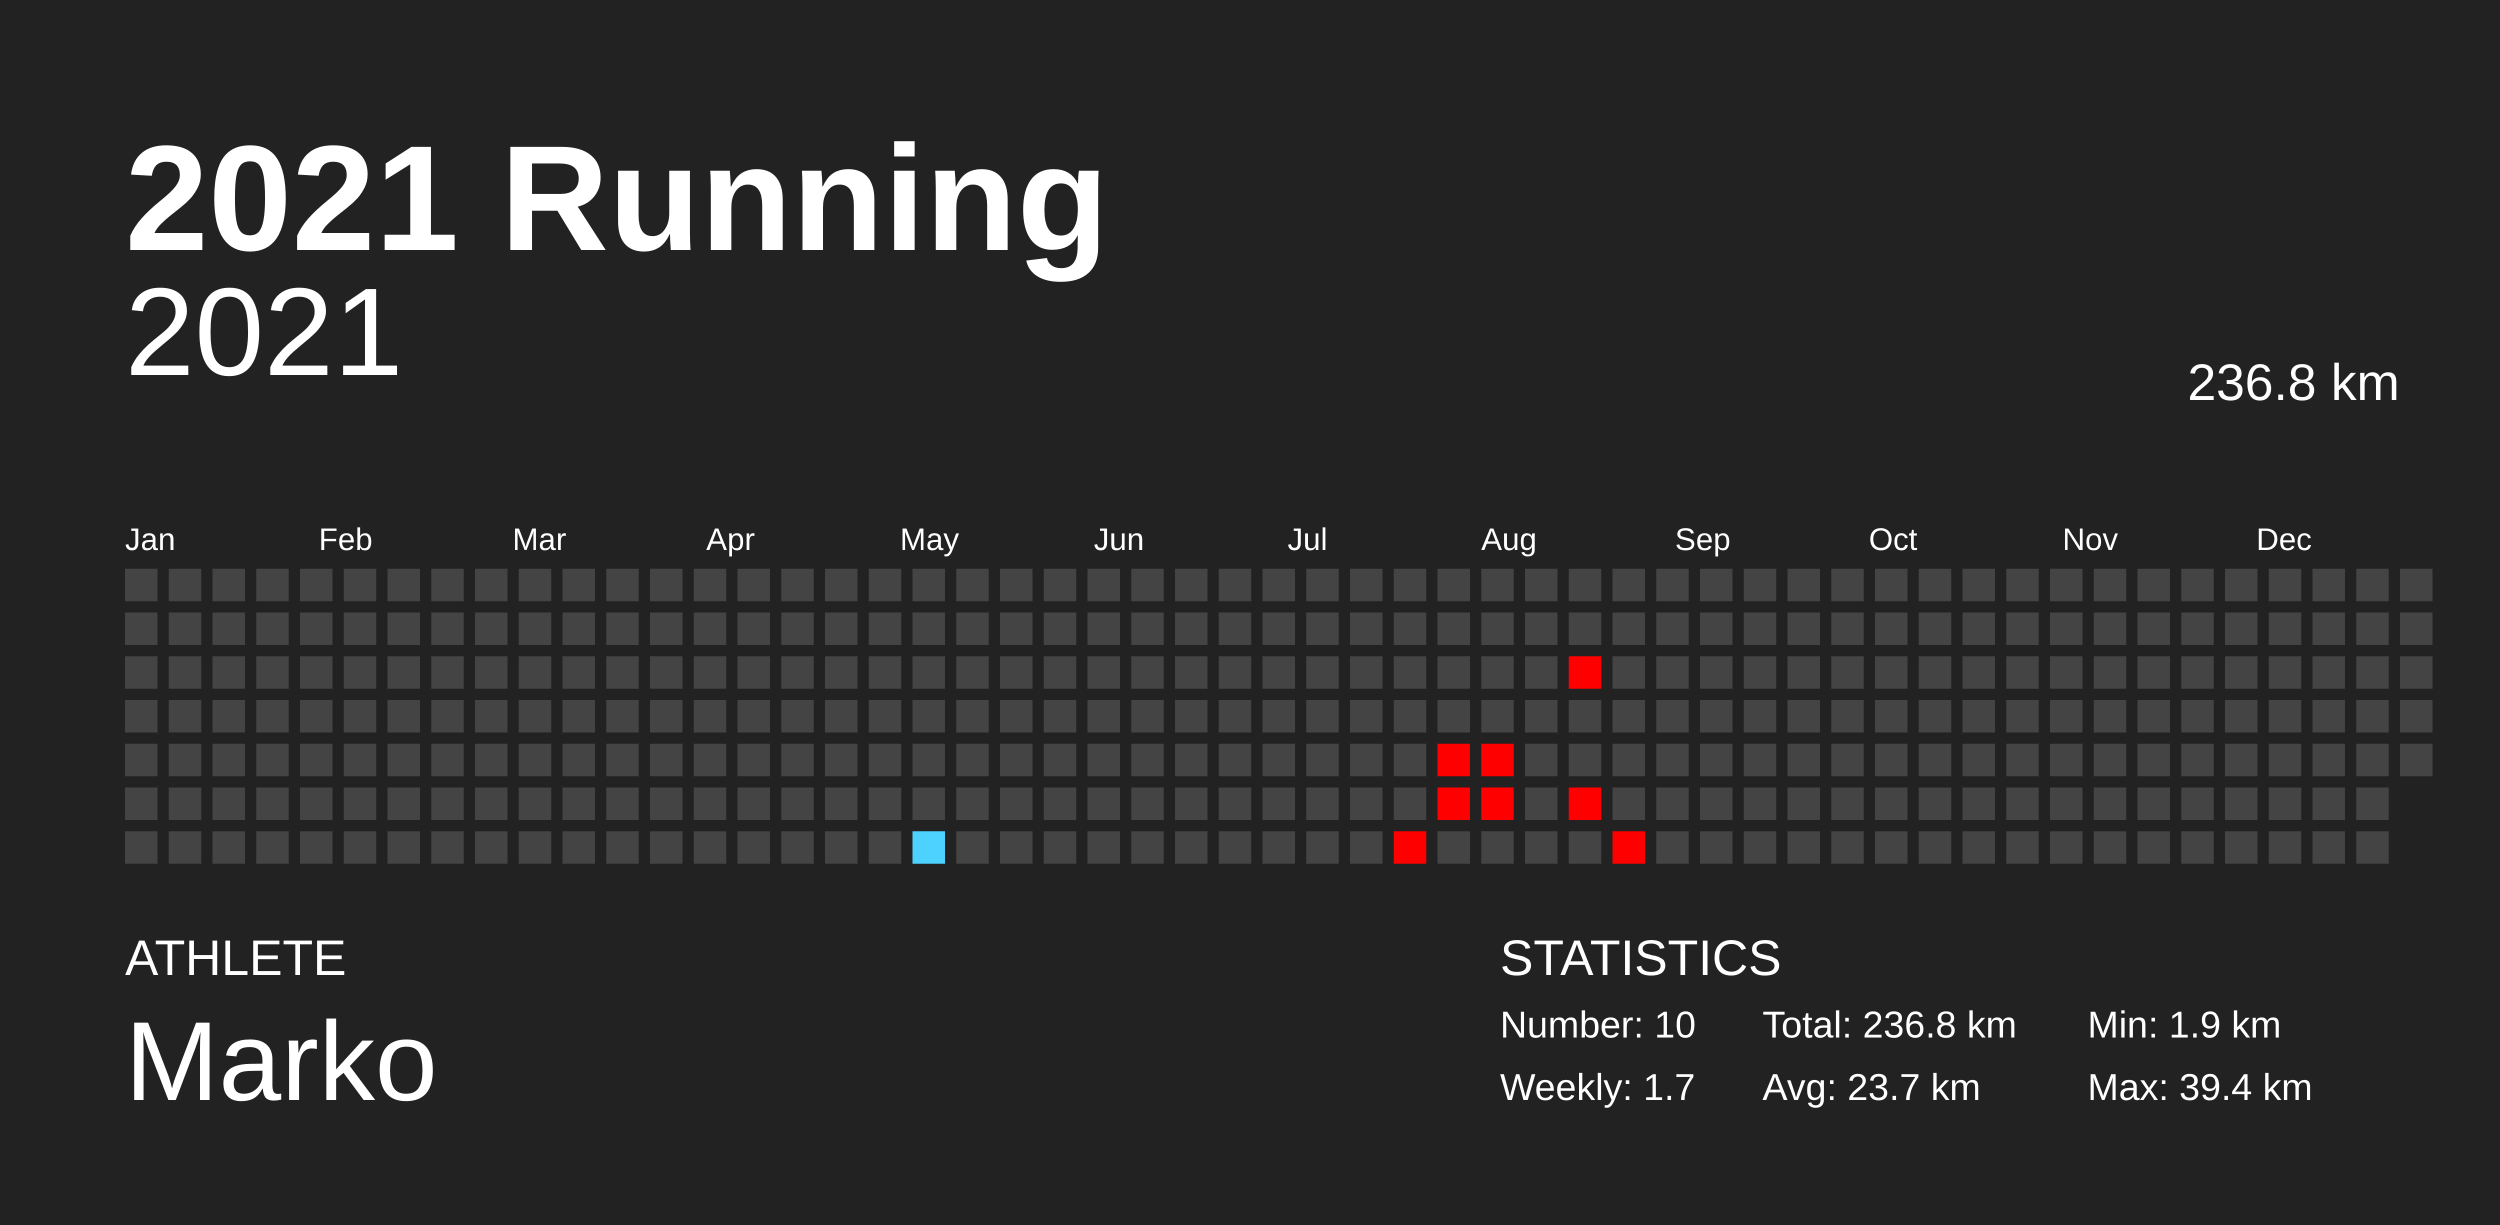
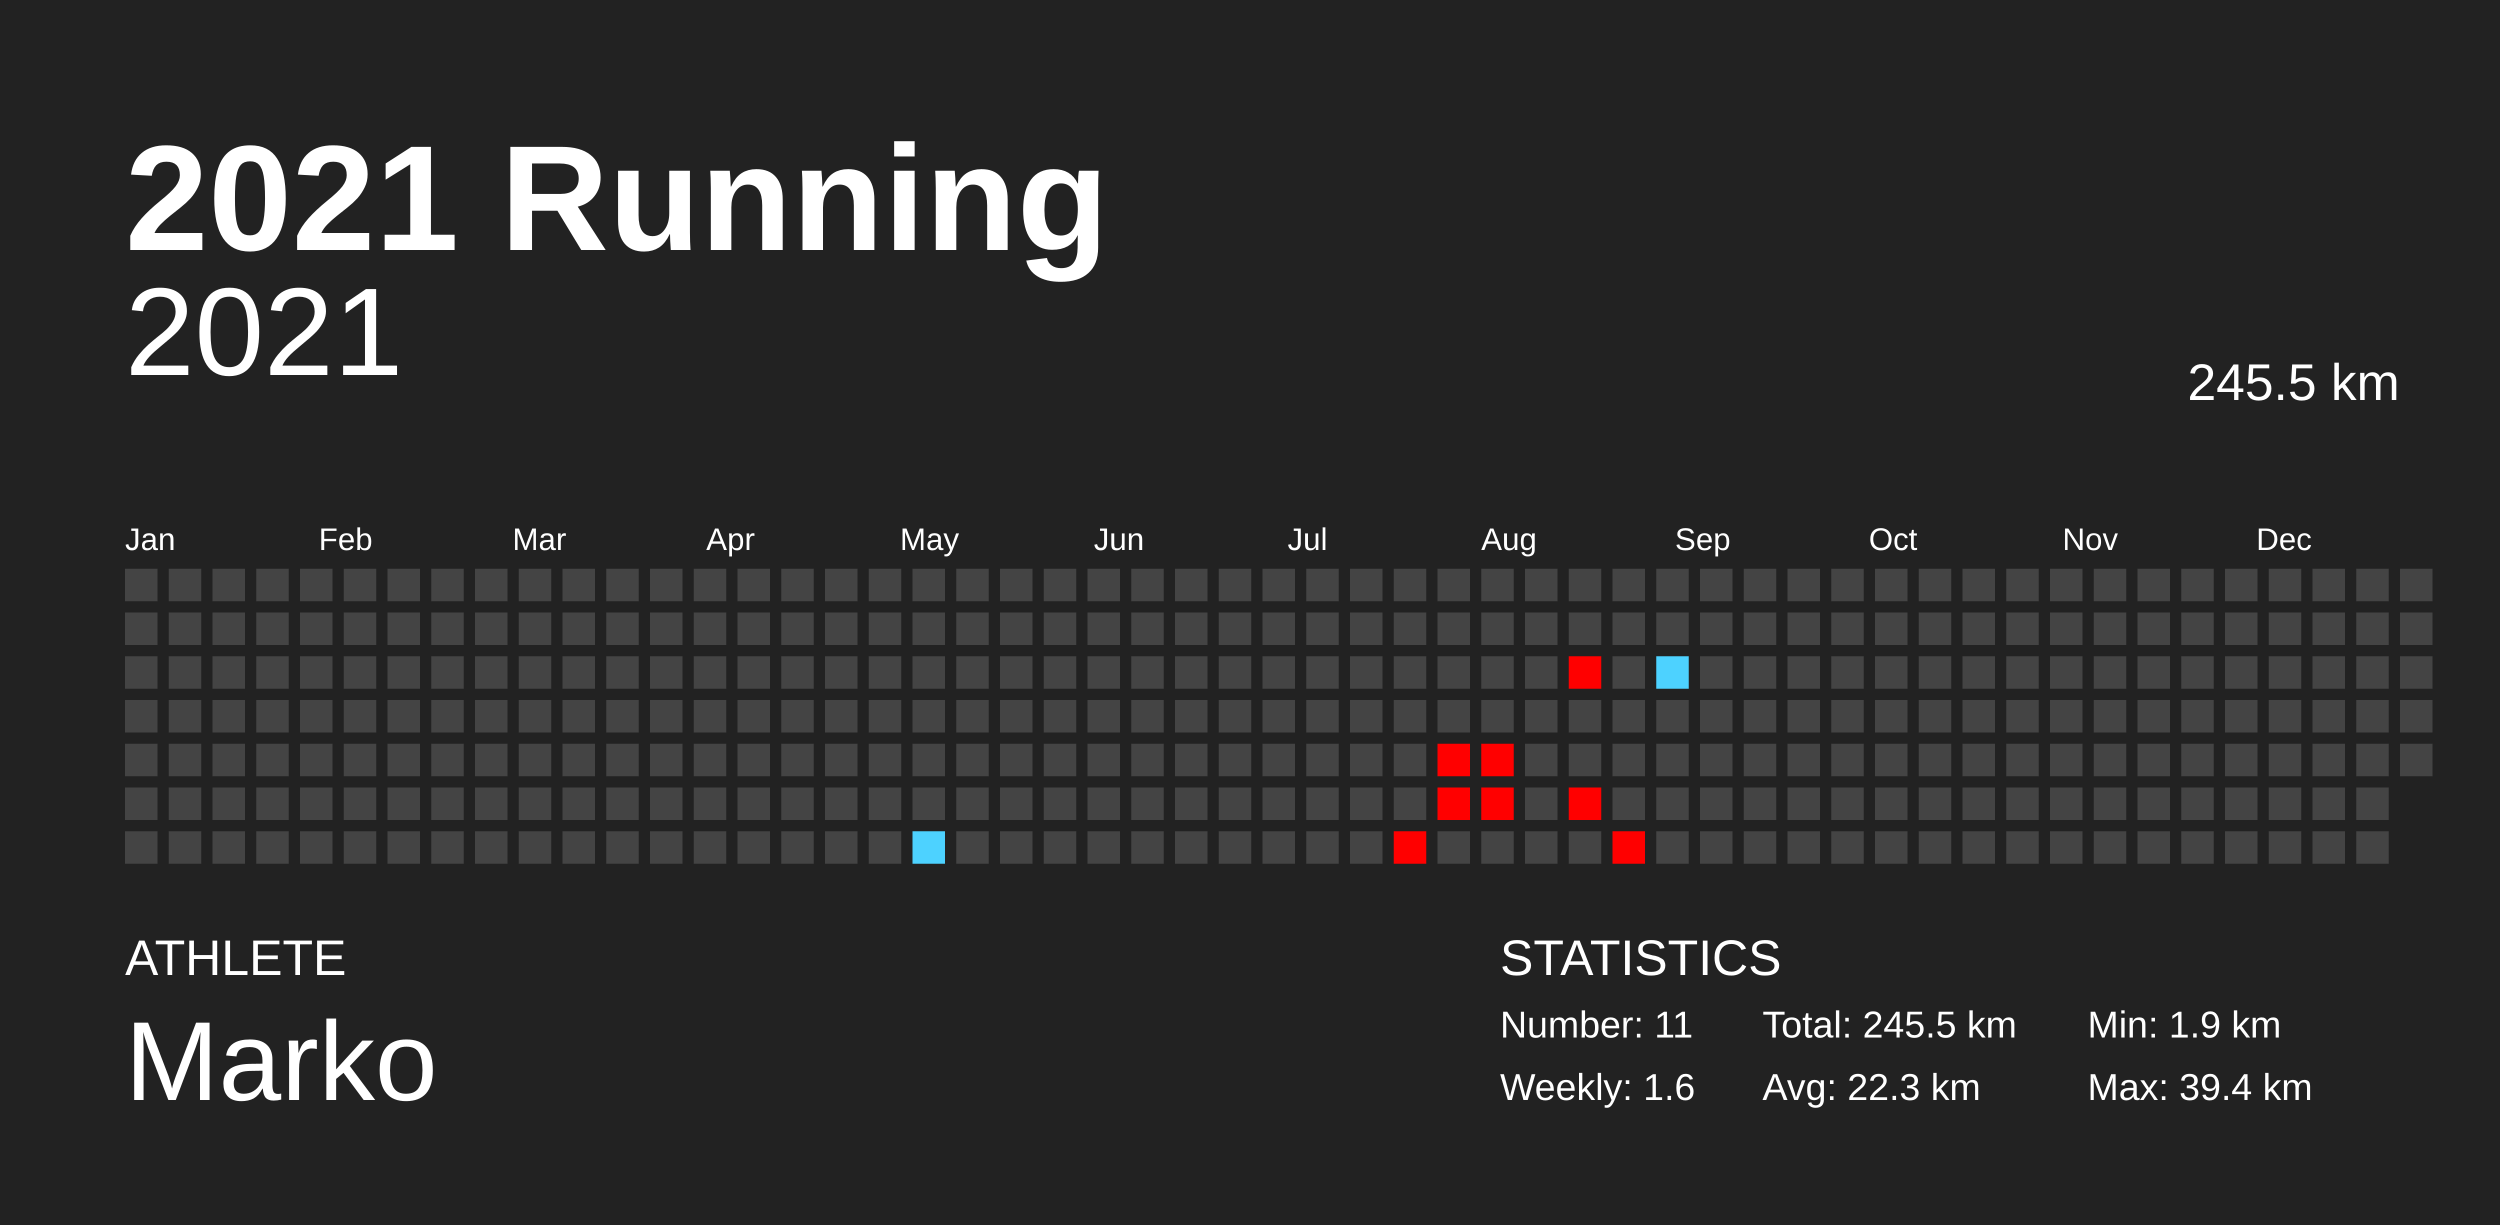
<svg xmlns="http://www.w3.org/2000/svg" baseProfile="full" height="98mm" version="1.1" viewBox="0,0,200,98" width="200mm">
  <defs />
  <rect fill="#222222" height="98" width="200" x="0" y="0" />
  <text fill="#FFFFFF" style="font-size:12px; font-family:Arial; font-weight:bold;" x="10" y="20">2021 Running</text>
  <text fill="#FFFFFF" style="font-size:4px; font-family:Arial" x="10" y="78">ATHLETE</text>
  <text fill="#FFFFFF" style="font-size:9px; font-family:Arial" x="10" y="88">Marko</text>
  <text fill="#FFFFFF" style="font-size:4px; font-family:Arial" x="120" y="78">STATISTICS</text>
-   <text fill="#FFFFFF" style="font-size:3px; font-family:Arial" x="120" y="83">Number: 10</text>
-   <text fill="#FFFFFF" style="font-size:3px; font-family:Arial" x="120" y="88">Weekly: 1.7</text>
-   <text fill="#FFFFFF" style="font-size:3px; font-family:Arial" x="141" y="83">Total: 236.8 km</text>
-   <text fill="#FFFFFF" style="font-size:3px; font-family:Arial" x="141" y="88">Avg: 23.7 km</text>
+   <text fill="#FFFFFF" style="font-size:3px; font-family:Arial" x="120" y="83">Number: 11</text>
+   <text fill="#FFFFFF" style="font-size:3px; font-family:Arial" x="120" y="88">Weekly: 1.6</text>
+   <text fill="#FFFFFF" style="font-size:3px; font-family:Arial" x="141" y="83">Total: 245.5 km</text>
+   <text fill="#FFFFFF" style="font-size:3px; font-family:Arial" x="141" y="88">Avg: 22.3 km</text>
  <text fill="#FFFFFF" style="font-size:3px; font-family:Arial" x="167" y="83">Min: 1.9 km</text>
  <text fill="#FFFFFF" style="font-size:3px; font-family:Arial" x="167" y="88">Max: 39.4 km</text>
  <text alignment-baseline="hanging" fill="#FFFFFF" style="font-size:10.0px; font-family:Arial;" x="10" y="30">2021</text>
-   <text alignment-baseline="hanging" fill="#FFFFFF" style="font-size:4.125px; font-family:Arial;" x="175" y="32">236.8 km</text>
+   <text alignment-baseline="hanging" fill="#FFFFFF" style="font-size:4.125px; font-family:Arial;" x="175" y="32">245.5 km</text>
  <text fill="#FFFFFF" style="font-size:2.5px; font-family:Arial" x="10.0" y="44">Jan</text>
  <text fill="#FFFFFF" style="font-size:2.5px; font-family:Arial" x="25.5" y="44">Feb</text>
  <text fill="#FFFFFF" style="font-size:2.5px; font-family:Arial" x="41.0" y="44">Mar</text>
  <text fill="#FFFFFF" style="font-size:2.5px; font-family:Arial" x="56.5" y="44">Apr</text>
  <text fill="#FFFFFF" style="font-size:2.5px; font-family:Arial" x="72.0" y="44">May</text>
  <text fill="#FFFFFF" style="font-size:2.5px; font-family:Arial" x="87.5" y="44">Jun</text>
  <text fill="#FFFFFF" style="font-size:2.5px; font-family:Arial" x="103.0" y="44">Jul</text>
  <text fill="#FFFFFF" style="font-size:2.5px; font-family:Arial" x="118.5" y="44">Aug</text>
  <text fill="#FFFFFF" style="font-size:2.5px; font-family:Arial" x="134.0" y="44">Sep</text>
  <text fill="#FFFFFF" style="font-size:2.5px; font-family:Arial" x="149.5" y="44">Oct</text>
  <text fill="#FFFFFF" style="font-size:2.5px; font-family:Arial" x="165.0" y="44">Nov</text>
  <text fill="#FFFFFF" style="font-size:2.5px; font-family:Arial" x="180.5" y="44">Dec</text>
  <rect fill="#444444" height="2.6" width="2.6" x="10.0" y="45.5" />
  <rect fill="#444444" height="2.6" width="2.6" x="10.0" y="49.0" />
  <rect fill="#444444" height="2.6" width="2.6" x="10.0" y="52.5" />
  <rect fill="#444444" height="2.6" width="2.6" x="10.0" y="56.0" />
  <rect fill="#444444" height="2.6" width="2.6" x="10.0" y="59.5" />
  <rect fill="#444444" height="2.6" width="2.6" x="10.0" y="63.0" />
  <rect fill="#444444" height="2.6" width="2.6" x="10.0" y="66.5" />
  <rect fill="#444444" height="2.6" width="2.6" x="13.5" y="45.5" />
  <rect fill="#444444" height="2.6" width="2.6" x="13.5" y="49.0" />
  <rect fill="#444444" height="2.6" width="2.6" x="13.5" y="52.5" />
  <rect fill="#444444" height="2.6" width="2.6" x="13.5" y="56.0" />
  <rect fill="#444444" height="2.6" width="2.6" x="13.5" y="59.5" />
  <rect fill="#444444" height="2.6" width="2.6" x="13.5" y="63.0" />
  <rect fill="#444444" height="2.6" width="2.6" x="13.5" y="66.5" />
  <rect fill="#444444" height="2.6" width="2.6" x="17.0" y="45.5" />
  <rect fill="#444444" height="2.6" width="2.6" x="17.0" y="49.0" />
  <rect fill="#444444" height="2.6" width="2.6" x="17.0" y="52.5" />
  <rect fill="#444444" height="2.6" width="2.6" x="17.0" y="56.0" />
  <rect fill="#444444" height="2.6" width="2.6" x="17.0" y="59.5" />
  <rect fill="#444444" height="2.6" width="2.6" x="17.0" y="63.0" />
  <rect fill="#444444" height="2.6" width="2.6" x="17.0" y="66.5" />
  <rect fill="#444444" height="2.6" width="2.6" x="20.5" y="45.5" />
  <rect fill="#444444" height="2.6" width="2.6" x="20.5" y="49.0" />
  <rect fill="#444444" height="2.6" width="2.6" x="20.5" y="52.5" />
  <rect fill="#444444" height="2.6" width="2.6" x="20.5" y="56.0" />
  <rect fill="#444444" height="2.6" width="2.6" x="20.5" y="59.5" />
  <rect fill="#444444" height="2.6" width="2.6" x="20.5" y="63.0" />
  <rect fill="#444444" height="2.6" width="2.6" x="20.5" y="66.5" />
  <rect fill="#444444" height="2.6" width="2.6" x="24.0" y="45.5" />
  <rect fill="#444444" height="2.6" width="2.6" x="24.0" y="49.0" />
  <rect fill="#444444" height="2.6" width="2.6" x="24.0" y="52.5" />
  <rect fill="#444444" height="2.6" width="2.6" x="24.0" y="56.0" />
  <rect fill="#444444" height="2.6" width="2.6" x="24.0" y="59.5" />
  <rect fill="#444444" height="2.6" width="2.6" x="24.0" y="63.0" />
  <rect fill="#444444" height="2.6" width="2.6" x="24.0" y="66.5" />
  <rect fill="#444444" height="2.6" width="2.6" x="27.5" y="45.5" />
  <rect fill="#444444" height="2.6" width="2.6" x="27.5" y="49.0" />
  <rect fill="#444444" height="2.6" width="2.6" x="27.5" y="52.5" />
  <rect fill="#444444" height="2.6" width="2.6" x="27.5" y="56.0" />
  <rect fill="#444444" height="2.6" width="2.6" x="27.5" y="59.5" />
  <rect fill="#444444" height="2.6" width="2.6" x="27.5" y="63.0" />
  <rect fill="#444444" height="2.6" width="2.6" x="27.5" y="66.5" />
  <rect fill="#444444" height="2.6" width="2.6" x="31.0" y="45.5" />
  <rect fill="#444444" height="2.6" width="2.6" x="31.0" y="49.0" />
  <rect fill="#444444" height="2.6" width="2.6" x="31.0" y="52.5" />
  <rect fill="#444444" height="2.6" width="2.6" x="31.0" y="56.0" />
  <rect fill="#444444" height="2.6" width="2.6" x="31.0" y="59.5" />
  <rect fill="#444444" height="2.6" width="2.6" x="31.0" y="63.0" />
  <rect fill="#444444" height="2.6" width="2.6" x="31.0" y="66.5" />
  <rect fill="#444444" height="2.6" width="2.6" x="34.5" y="45.5" />
  <rect fill="#444444" height="2.6" width="2.6" x="34.5" y="49.0" />
  <rect fill="#444444" height="2.6" width="2.6" x="34.5" y="52.5" />
  <rect fill="#444444" height="2.6" width="2.6" x="34.5" y="56.0" />
  <rect fill="#444444" height="2.6" width="2.6" x="34.5" y="59.5" />
  <rect fill="#444444" height="2.6" width="2.6" x="34.5" y="63.0" />
  <rect fill="#444444" height="2.6" width="2.6" x="34.5" y="66.5" />
  <rect fill="#444444" height="2.6" width="2.6" x="38.0" y="45.5" />
  <rect fill="#444444" height="2.6" width="2.6" x="38.0" y="49.0" />
  <rect fill="#444444" height="2.6" width="2.6" x="38.0" y="52.5" />
  <rect fill="#444444" height="2.6" width="2.6" x="38.0" y="56.0" />
  <rect fill="#444444" height="2.6" width="2.6" x="38.0" y="59.5" />
  <rect fill="#444444" height="2.6" width="2.6" x="38.0" y="63.0" />
  <rect fill="#444444" height="2.6" width="2.6" x="38.0" y="66.5" />
  <rect fill="#444444" height="2.6" width="2.6" x="41.5" y="45.5" />
  <rect fill="#444444" height="2.6" width="2.6" x="41.5" y="49.0" />
  <rect fill="#444444" height="2.6" width="2.6" x="41.5" y="52.5" />
  <rect fill="#444444" height="2.6" width="2.6" x="41.5" y="56.0" />
  <rect fill="#444444" height="2.6" width="2.6" x="41.5" y="59.5" />
  <rect fill="#444444" height="2.6" width="2.6" x="41.5" y="63.0" />
  <rect fill="#444444" height="2.6" width="2.6" x="41.5" y="66.5" />
  <rect fill="#444444" height="2.6" width="2.6" x="45.0" y="45.5" />
  <rect fill="#444444" height="2.6" width="2.6" x="45.0" y="49.0" />
  <rect fill="#444444" height="2.6" width="2.6" x="45.0" y="52.5" />
  <rect fill="#444444" height="2.6" width="2.6" x="45.0" y="56.0" />
  <rect fill="#444444" height="2.6" width="2.6" x="45.0" y="59.5" />
  <rect fill="#444444" height="2.6" width="2.6" x="45.0" y="63.0" />
  <rect fill="#444444" height="2.6" width="2.6" x="45.0" y="66.5" />
  <rect fill="#444444" height="2.6" width="2.6" x="48.5" y="45.5" />
  <rect fill="#444444" height="2.6" width="2.6" x="48.5" y="49.0" />
  <rect fill="#444444" height="2.6" width="2.6" x="48.5" y="52.5" />
  <rect fill="#444444" height="2.6" width="2.6" x="48.5" y="56.0" />
  <rect fill="#444444" height="2.6" width="2.6" x="48.5" y="59.5" />
  <rect fill="#444444" height="2.6" width="2.6" x="48.5" y="63.0" />
  <rect fill="#444444" height="2.6" width="2.6" x="48.5" y="66.5" />
  <rect fill="#444444" height="2.6" width="2.6" x="52.0" y="45.5" />
  <rect fill="#444444" height="2.6" width="2.6" x="52.0" y="49.0" />
  <rect fill="#444444" height="2.6" width="2.6" x="52.0" y="52.5" />
  <rect fill="#444444" height="2.6" width="2.6" x="52.0" y="56.0" />
  <rect fill="#444444" height="2.6" width="2.6" x="52.0" y="59.5" />
  <rect fill="#444444" height="2.6" width="2.6" x="52.0" y="63.0" />
  <rect fill="#444444" height="2.6" width="2.6" x="52.0" y="66.5" />
  <rect fill="#444444" height="2.6" width="2.6" x="55.5" y="45.5" />
  <rect fill="#444444" height="2.6" width="2.6" x="55.5" y="49.0" />
  <rect fill="#444444" height="2.6" width="2.6" x="55.5" y="52.5" />
  <rect fill="#444444" height="2.6" width="2.6" x="55.5" y="56.0" />
  <rect fill="#444444" height="2.6" width="2.6" x="55.5" y="59.5" />
  <rect fill="#444444" height="2.6" width="2.6" x="55.5" y="63.0" />
  <rect fill="#444444" height="2.6" width="2.6" x="55.5" y="66.5" />
  <rect fill="#444444" height="2.6" width="2.6" x="59.0" y="45.5" />
  <rect fill="#444444" height="2.6" width="2.6" x="59.0" y="49.0" />
  <rect fill="#444444" height="2.6" width="2.6" x="59.0" y="52.5" />
  <rect fill="#444444" height="2.6" width="2.6" x="59.0" y="56.0" />
  <rect fill="#444444" height="2.6" width="2.6" x="59.0" y="59.5" />
  <rect fill="#444444" height="2.6" width="2.6" x="59.0" y="63.0" />
  <rect fill="#444444" height="2.6" width="2.6" x="59.0" y="66.5" />
  <rect fill="#444444" height="2.6" width="2.6" x="62.5" y="45.5" />
  <rect fill="#444444" height="2.6" width="2.6" x="62.5" y="49.0" />
  <rect fill="#444444" height="2.6" width="2.6" x="62.5" y="52.5" />
  <rect fill="#444444" height="2.6" width="2.6" x="62.5" y="56.0" />
  <rect fill="#444444" height="2.6" width="2.6" x="62.5" y="59.5" />
  <rect fill="#444444" height="2.6" width="2.6" x="62.5" y="63.0" />
  <rect fill="#444444" height="2.6" width="2.6" x="62.5" y="66.5" />
  <rect fill="#444444" height="2.6" width="2.6" x="66.0" y="45.5" />
  <rect fill="#444444" height="2.6" width="2.6" x="66.0" y="49.0" />
  <rect fill="#444444" height="2.6" width="2.6" x="66.0" y="52.5" />
  <rect fill="#444444" height="2.6" width="2.6" x="66.0" y="56.0" />
  <rect fill="#444444" height="2.6" width="2.6" x="66.0" y="59.5" />
  <rect fill="#444444" height="2.6" width="2.6" x="66.0" y="63.0" />
  <rect fill="#444444" height="2.6" width="2.6" x="66.0" y="66.5" />
  <rect fill="#444444" height="2.6" width="2.6" x="69.5" y="45.5" />
  <rect fill="#444444" height="2.6" width="2.6" x="69.5" y="49.0" />
  <rect fill="#444444" height="2.6" width="2.6" x="69.5" y="52.5" />
  <rect fill="#444444" height="2.6" width="2.6" x="69.5" y="56.0" />
  <rect fill="#444444" height="2.6" width="2.6" x="69.5" y="59.5" />
  <rect fill="#444444" height="2.6" width="2.6" x="69.5" y="63.0" />
  <rect fill="#444444" height="2.6" width="2.6" x="69.5" y="66.5" />
  <rect fill="#444444" height="2.6" width="2.6" x="73.0" y="45.5" />
  <rect fill="#444444" height="2.6" width="2.6" x="73.0" y="49.0" />
  <rect fill="#444444" height="2.6" width="2.6" x="73.0" y="52.5" />
  <rect fill="#444444" height="2.6" width="2.6" x="73.0" y="56.0" />
  <rect fill="#444444" height="2.6" width="2.6" x="73.0" y="59.5" />
  <rect fill="#444444" height="2.6" width="2.6" x="73.0" y="63.0" />
  <rect fill="#4dd2ff" height="2.6" width="2.6" x="73.0" y="66.5" />
  <rect fill="#444444" height="2.6" width="2.6" x="76.5" y="45.5" />
  <rect fill="#444444" height="2.6" width="2.6" x="76.5" y="49.0" />
  <rect fill="#444444" height="2.6" width="2.6" x="76.5" y="52.5" />
  <rect fill="#444444" height="2.6" width="2.6" x="76.5" y="56.0" />
  <rect fill="#444444" height="2.6" width="2.6" x="76.5" y="59.5" />
  <rect fill="#444444" height="2.6" width="2.6" x="76.5" y="63.0" />
  <rect fill="#444444" height="2.6" width="2.6" x="76.5" y="66.5" />
  <rect fill="#444444" height="2.6" width="2.6" x="80.0" y="45.5" />
  <rect fill="#444444" height="2.6" width="2.6" x="80.0" y="49.0" />
  <rect fill="#444444" height="2.6" width="2.6" x="80.0" y="52.5" />
  <rect fill="#444444" height="2.6" width="2.6" x="80.0" y="56.0" />
  <rect fill="#444444" height="2.6" width="2.6" x="80.0" y="59.5" />
  <rect fill="#444444" height="2.6" width="2.6" x="80.0" y="63.0" />
  <rect fill="#444444" height="2.6" width="2.6" x="80.0" y="66.5" />
  <rect fill="#444444" height="2.6" width="2.6" x="83.5" y="45.5" />
  <rect fill="#444444" height="2.6" width="2.6" x="83.5" y="49.0" />
  <rect fill="#444444" height="2.6" width="2.6" x="83.5" y="52.5" />
  <rect fill="#444444" height="2.6" width="2.6" x="83.5" y="56.0" />
  <rect fill="#444444" height="2.6" width="2.6" x="83.5" y="59.5" />
  <rect fill="#444444" height="2.6" width="2.6" x="83.5" y="63.0" />
  <rect fill="#444444" height="2.6" width="2.6" x="83.5" y="66.5" />
  <rect fill="#444444" height="2.6" width="2.6" x="87.0" y="45.5" />
  <rect fill="#444444" height="2.6" width="2.6" x="87.0" y="49.0" />
  <rect fill="#444444" height="2.6" width="2.6" x="87.0" y="52.5" />
  <rect fill="#444444" height="2.6" width="2.6" x="87.0" y="56.0" />
  <rect fill="#444444" height="2.6" width="2.6" x="87.0" y="59.5" />
  <rect fill="#444444" height="2.6" width="2.6" x="87.0" y="63.0" />
  <rect fill="#444444" height="2.6" width="2.6" x="87.0" y="66.5" />
  <rect fill="#444444" height="2.6" width="2.6" x="90.5" y="45.5" />
  <rect fill="#444444" height="2.6" width="2.6" x="90.5" y="49.0" />
  <rect fill="#444444" height="2.6" width="2.6" x="90.5" y="52.5" />
  <rect fill="#444444" height="2.6" width="2.6" x="90.5" y="56.0" />
  <rect fill="#444444" height="2.6" width="2.6" x="90.5" y="59.5" />
  <rect fill="#444444" height="2.6" width="2.6" x="90.5" y="63.0" />
  <rect fill="#444444" height="2.6" width="2.6" x="90.5" y="66.5" />
  <rect fill="#444444" height="2.6" width="2.6" x="94.0" y="45.5" />
  <rect fill="#444444" height="2.6" width="2.6" x="94.0" y="49.0" />
  <rect fill="#444444" height="2.6" width="2.6" x="94.0" y="52.5" />
  <rect fill="#444444" height="2.6" width="2.6" x="94.0" y="56.0" />
  <rect fill="#444444" height="2.6" width="2.6" x="94.0" y="59.5" />
  <rect fill="#444444" height="2.6" width="2.6" x="94.0" y="63.0" />
  <rect fill="#444444" height="2.6" width="2.6" x="94.0" y="66.5" />
  <rect fill="#444444" height="2.6" width="2.6" x="97.5" y="45.5" />
  <rect fill="#444444" height="2.6" width="2.6" x="97.5" y="49.0" />
  <rect fill="#444444" height="2.6" width="2.6" x="97.5" y="52.5" />
  <rect fill="#444444" height="2.6" width="2.6" x="97.5" y="56.0" />
  <rect fill="#444444" height="2.6" width="2.6" x="97.5" y="59.5" />
  <rect fill="#444444" height="2.6" width="2.6" x="97.5" y="63.0" />
  <rect fill="#444444" height="2.6" width="2.6" x="97.5" y="66.5" />
  <rect fill="#444444" height="2.6" width="2.6" x="101.0" y="45.5" />
  <rect fill="#444444" height="2.6" width="2.6" x="101.0" y="49.0" />
  <rect fill="#444444" height="2.6" width="2.6" x="101.0" y="52.5" />
  <rect fill="#444444" height="2.6" width="2.6" x="101.0" y="56.0" />
  <rect fill="#444444" height="2.6" width="2.6" x="101.0" y="59.5" />
  <rect fill="#444444" height="2.6" width="2.6" x="101.0" y="63.0" />
  <rect fill="#444444" height="2.6" width="2.6" x="101.0" y="66.5" />
  <rect fill="#444444" height="2.6" width="2.6" x="104.5" y="45.5" />
  <rect fill="#444444" height="2.6" width="2.6" x="104.5" y="49.0" />
  <rect fill="#444444" height="2.6" width="2.6" x="104.5" y="52.5" />
  <rect fill="#444444" height="2.6" width="2.6" x="104.5" y="56.0" />
  <rect fill="#444444" height="2.6" width="2.6" x="104.5" y="59.5" />
  <rect fill="#444444" height="2.6" width="2.6" x="104.5" y="63.0" />
  <rect fill="#444444" height="2.6" width="2.6" x="104.5" y="66.5" />
  <rect fill="#444444" height="2.6" width="2.6" x="108.0" y="45.5" />
  <rect fill="#444444" height="2.6" width="2.6" x="108.0" y="49.0" />
  <rect fill="#444444" height="2.6" width="2.6" x="108.0" y="52.5" />
  <rect fill="#444444" height="2.6" width="2.6" x="108.0" y="56.0" />
  <rect fill="#444444" height="2.6" width="2.6" x="108.0" y="59.5" />
  <rect fill="#444444" height="2.6" width="2.6" x="108.0" y="63.0" />
  <rect fill="#444444" height="2.6" width="2.6" x="108.0" y="66.5" />
  <rect fill="#444444" height="2.6" width="2.6" x="111.5" y="45.5" />
  <rect fill="#444444" height="2.6" width="2.6" x="111.5" y="49.0" />
  <rect fill="#444444" height="2.6" width="2.6" x="111.5" y="52.5" />
  <rect fill="#444444" height="2.6" width="2.6" x="111.5" y="56.0" />
  <rect fill="#444444" height="2.6" width="2.6" x="111.5" y="59.5" />
  <rect fill="#444444" height="2.6" width="2.6" x="111.5" y="63.0" />
  <rect fill="red" height="2.6" width="2.6" x="111.5" y="66.5" />
  <rect fill="#444444" height="2.6" width="2.6" x="115.0" y="45.5" />
  <rect fill="#444444" height="2.6" width="2.6" x="115.0" y="49.0" />
  <rect fill="#444444" height="2.6" width="2.6" x="115.0" y="52.5" />
  <rect fill="#444444" height="2.6" width="2.6" x="115.0" y="56.0" />
  <rect fill="red" height="2.6" width="2.6" x="115.0" y="59.5" />
  <rect fill="red" height="2.6" width="2.6" x="115.0" y="63.0" />
  <rect fill="#444444" height="2.6" width="2.6" x="115.0" y="66.5" />
  <rect fill="#444444" height="2.6" width="2.6" x="118.5" y="45.5" />
  <rect fill="#444444" height="2.6" width="2.6" x="118.5" y="49.0" />
  <rect fill="#444444" height="2.6" width="2.6" x="118.5" y="52.5" />
  <rect fill="#444444" height="2.6" width="2.6" x="118.5" y="56.0" />
  <rect fill="red" height="2.6" width="2.6" x="118.5" y="59.5" />
  <rect fill="red" height="2.6" width="2.6" x="118.5" y="63.0" />
  <rect fill="#444444" height="2.6" width="2.6" x="118.5" y="66.5" />
  <rect fill="#444444" height="2.6" width="2.6" x="122.0" y="45.5" />
  <rect fill="#444444" height="2.6" width="2.6" x="122.0" y="49.0" />
  <rect fill="#444444" height="2.6" width="2.6" x="122.0" y="52.5" />
  <rect fill="#444444" height="2.6" width="2.6" x="122.0" y="56.0" />
  <rect fill="#444444" height="2.6" width="2.6" x="122.0" y="59.5" />
  <rect fill="#444444" height="2.6" width="2.6" x="122.0" y="63.0" />
  <rect fill="#444444" height="2.6" width="2.6" x="122.0" y="66.5" />
  <rect fill="#444444" height="2.6" width="2.6" x="125.5" y="45.5" />
  <rect fill="#444444" height="2.6" width="2.6" x="125.5" y="49.0" />
  <rect fill="red" height="2.6" width="2.6" x="125.5" y="52.5" />
  <rect fill="#444444" height="2.6" width="2.6" x="125.5" y="56.0" />
  <rect fill="#444444" height="2.6" width="2.6" x="125.5" y="59.5" />
  <rect fill="red" height="2.6" width="2.6" x="125.5" y="63.0" />
  <rect fill="#444444" height="2.6" width="2.6" x="125.5" y="66.5" />
  <rect fill="#444444" height="2.6" width="2.6" x="129.0" y="45.5" />
  <rect fill="#444444" height="2.6" width="2.6" x="129.0" y="49.0" />
  <rect fill="#444444" height="2.6" width="2.6" x="129.0" y="52.5" />
  <rect fill="#444444" height="2.6" width="2.6" x="129.0" y="56.0" />
  <rect fill="#444444" height="2.6" width="2.6" x="129.0" y="59.5" />
  <rect fill="#444444" height="2.6" width="2.6" x="129.0" y="63.0" />
  <rect fill="red" height="2.6" width="2.6" x="129.0" y="66.5" />
  <rect fill="#444444" height="2.6" width="2.6" x="132.5" y="45.5" />
  <rect fill="#444444" height="2.6" width="2.6" x="132.5" y="49.0" />
-   <rect fill="#444444" height="2.6" width="2.6" x="132.5" y="52.5" />
+   <rect fill="#4dd2ff" height="2.6" width="2.6" x="132.5" y="52.5" />
  <rect fill="#444444" height="2.6" width="2.6" x="132.5" y="56.0" />
  <rect fill="#444444" height="2.6" width="2.6" x="132.5" y="59.5" />
  <rect fill="#444444" height="2.6" width="2.6" x="132.5" y="63.0" />
  <rect fill="#444444" height="2.6" width="2.6" x="132.5" y="66.5" />
  <rect fill="#444444" height="2.6" width="2.6" x="136.0" y="45.5" />
  <rect fill="#444444" height="2.6" width="2.6" x="136.0" y="49.0" />
  <rect fill="#444444" height="2.6" width="2.6" x="136.0" y="52.5" />
  <rect fill="#444444" height="2.6" width="2.6" x="136.0" y="56.0" />
  <rect fill="#444444" height="2.6" width="2.6" x="136.0" y="59.5" />
  <rect fill="#444444" height="2.6" width="2.6" x="136.0" y="63.0" />
  <rect fill="#444444" height="2.6" width="2.6" x="136.0" y="66.5" />
  <rect fill="#444444" height="2.6" width="2.6" x="139.5" y="45.5" />
  <rect fill="#444444" height="2.6" width="2.6" x="139.5" y="49.0" />
  <rect fill="#444444" height="2.6" width="2.6" x="139.5" y="52.5" />
  <rect fill="#444444" height="2.6" width="2.6" x="139.5" y="56.0" />
  <rect fill="#444444" height="2.6" width="2.6" x="139.5" y="59.5" />
  <rect fill="#444444" height="2.6" width="2.6" x="139.5" y="63.0" />
  <rect fill="#444444" height="2.6" width="2.6" x="139.5" y="66.5" />
  <rect fill="#444444" height="2.6" width="2.6" x="143.0" y="45.5" />
  <rect fill="#444444" height="2.6" width="2.6" x="143.0" y="49.0" />
  <rect fill="#444444" height="2.6" width="2.6" x="143.0" y="52.5" />
  <rect fill="#444444" height="2.6" width="2.6" x="143.0" y="56.0" />
  <rect fill="#444444" height="2.6" width="2.6" x="143.0" y="59.5" />
  <rect fill="#444444" height="2.6" width="2.6" x="143.0" y="63.0" />
  <rect fill="#444444" height="2.6" width="2.6" x="143.0" y="66.5" />
  <rect fill="#444444" height="2.6" width="2.6" x="146.5" y="45.5" />
  <rect fill="#444444" height="2.6" width="2.6" x="146.5" y="49.0" />
  <rect fill="#444444" height="2.6" width="2.6" x="146.5" y="52.5" />
  <rect fill="#444444" height="2.6" width="2.6" x="146.5" y="56.0" />
  <rect fill="#444444" height="2.6" width="2.6" x="146.5" y="59.5" />
  <rect fill="#444444" height="2.6" width="2.6" x="146.5" y="63.0" />
  <rect fill="#444444" height="2.6" width="2.6" x="146.5" y="66.5" />
  <rect fill="#444444" height="2.6" width="2.6" x="150.0" y="45.5" />
  <rect fill="#444444" height="2.6" width="2.6" x="150.0" y="49.0" />
  <rect fill="#444444" height="2.6" width="2.6" x="150.0" y="52.5" />
  <rect fill="#444444" height="2.6" width="2.6" x="150.0" y="56.0" />
  <rect fill="#444444" height="2.6" width="2.6" x="150.0" y="59.5" />
  <rect fill="#444444" height="2.6" width="2.6" x="150.0" y="63.0" />
  <rect fill="#444444" height="2.6" width="2.6" x="150.0" y="66.5" />
  <rect fill="#444444" height="2.6" width="2.6" x="153.5" y="45.5" />
  <rect fill="#444444" height="2.6" width="2.6" x="153.5" y="49.0" />
  <rect fill="#444444" height="2.6" width="2.6" x="153.5" y="52.5" />
  <rect fill="#444444" height="2.6" width="2.6" x="153.5" y="56.0" />
  <rect fill="#444444" height="2.6" width="2.6" x="153.5" y="59.5" />
  <rect fill="#444444" height="2.6" width="2.6" x="153.5" y="63.0" />
  <rect fill="#444444" height="2.6" width="2.6" x="153.5" y="66.5" />
  <rect fill="#444444" height="2.6" width="2.6" x="157.0" y="45.5" />
  <rect fill="#444444" height="2.6" width="2.6" x="157.0" y="49.0" />
  <rect fill="#444444" height="2.6" width="2.6" x="157.0" y="52.5" />
  <rect fill="#444444" height="2.6" width="2.6" x="157.0" y="56.0" />
  <rect fill="#444444" height="2.6" width="2.6" x="157.0" y="59.5" />
  <rect fill="#444444" height="2.6" width="2.6" x="157.0" y="63.0" />
  <rect fill="#444444" height="2.6" width="2.6" x="157.0" y="66.5" />
  <rect fill="#444444" height="2.6" width="2.6" x="160.5" y="45.5" />
  <rect fill="#444444" height="2.6" width="2.6" x="160.5" y="49.0" />
  <rect fill="#444444" height="2.6" width="2.6" x="160.5" y="52.5" />
  <rect fill="#444444" height="2.6" width="2.6" x="160.5" y="56.0" />
  <rect fill="#444444" height="2.6" width="2.6" x="160.5" y="59.5" />
  <rect fill="#444444" height="2.6" width="2.6" x="160.5" y="63.0" />
  <rect fill="#444444" height="2.6" width="2.6" x="160.5" y="66.5" />
  <rect fill="#444444" height="2.6" width="2.6" x="164.0" y="45.5" />
  <rect fill="#444444" height="2.6" width="2.6" x="164.0" y="49.0" />
  <rect fill="#444444" height="2.6" width="2.6" x="164.0" y="52.5" />
  <rect fill="#444444" height="2.6" width="2.6" x="164.0" y="56.0" />
  <rect fill="#444444" height="2.6" width="2.6" x="164.0" y="59.5" />
  <rect fill="#444444" height="2.6" width="2.6" x="164.0" y="63.0" />
  <rect fill="#444444" height="2.6" width="2.6" x="164.0" y="66.5" />
  <rect fill="#444444" height="2.6" width="2.6" x="167.5" y="45.5" />
  <rect fill="#444444" height="2.6" width="2.6" x="167.5" y="49.0" />
  <rect fill="#444444" height="2.6" width="2.6" x="167.5" y="52.5" />
  <rect fill="#444444" height="2.6" width="2.6" x="167.5" y="56.0" />
  <rect fill="#444444" height="2.6" width="2.6" x="167.5" y="59.5" />
  <rect fill="#444444" height="2.6" width="2.6" x="167.5" y="63.0" />
  <rect fill="#444444" height="2.6" width="2.6" x="167.5" y="66.5" />
  <rect fill="#444444" height="2.6" width="2.6" x="171.0" y="45.5" />
  <rect fill="#444444" height="2.6" width="2.6" x="171.0" y="49.0" />
  <rect fill="#444444" height="2.6" width="2.6" x="171.0" y="52.5" />
  <rect fill="#444444" height="2.6" width="2.6" x="171.0" y="56.0" />
  <rect fill="#444444" height="2.6" width="2.6" x="171.0" y="59.5" />
  <rect fill="#444444" height="2.6" width="2.6" x="171.0" y="63.0" />
  <rect fill="#444444" height="2.6" width="2.6" x="171.0" y="66.5" />
  <rect fill="#444444" height="2.6" width="2.6" x="174.5" y="45.5" />
  <rect fill="#444444" height="2.6" width="2.6" x="174.5" y="49.0" />
  <rect fill="#444444" height="2.6" width="2.6" x="174.5" y="52.5" />
  <rect fill="#444444" height="2.6" width="2.6" x="174.5" y="56.0" />
  <rect fill="#444444" height="2.6" width="2.6" x="174.5" y="59.5" />
  <rect fill="#444444" height="2.6" width="2.6" x="174.5" y="63.0" />
  <rect fill="#444444" height="2.6" width="2.6" x="174.5" y="66.5" />
  <rect fill="#444444" height="2.6" width="2.6" x="178.0" y="45.5" />
  <rect fill="#444444" height="2.6" width="2.6" x="178.0" y="49.0" />
  <rect fill="#444444" height="2.6" width="2.6" x="178.0" y="52.5" />
  <rect fill="#444444" height="2.6" width="2.6" x="178.0" y="56.0" />
  <rect fill="#444444" height="2.6" width="2.6" x="178.0" y="59.5" />
  <rect fill="#444444" height="2.6" width="2.6" x="178.0" y="63.0" />
  <rect fill="#444444" height="2.6" width="2.6" x="178.0" y="66.5" />
  <rect fill="#444444" height="2.6" width="2.6" x="181.5" y="45.5" />
  <rect fill="#444444" height="2.6" width="2.6" x="181.5" y="49.0" />
  <rect fill="#444444" height="2.6" width="2.6" x="181.5" y="52.5" />
  <rect fill="#444444" height="2.6" width="2.6" x="181.5" y="56.0" />
  <rect fill="#444444" height="2.6" width="2.6" x="181.5" y="59.5" />
  <rect fill="#444444" height="2.6" width="2.6" x="181.5" y="63.0" />
  <rect fill="#444444" height="2.6" width="2.6" x="181.5" y="66.5" />
  <rect fill="#444444" height="2.6" width="2.6" x="185.0" y="45.5" />
  <rect fill="#444444" height="2.6" width="2.6" x="185.0" y="49.0" />
  <rect fill="#444444" height="2.6" width="2.6" x="185.0" y="52.5" />
  <rect fill="#444444" height="2.6" width="2.6" x="185.0" y="56.0" />
  <rect fill="#444444" height="2.6" width="2.6" x="185.0" y="59.5" />
  <rect fill="#444444" height="2.6" width="2.6" x="185.0" y="63.0" />
  <rect fill="#444444" height="2.6" width="2.6" x="185.0" y="66.5" />
  <rect fill="#444444" height="2.6" width="2.6" x="188.5" y="45.5" />
  <rect fill="#444444" height="2.6" width="2.6" x="188.5" y="49.0" />
  <rect fill="#444444" height="2.6" width="2.6" x="188.5" y="52.5" />
  <rect fill="#444444" height="2.6" width="2.6" x="188.5" y="56.0" />
  <rect fill="#444444" height="2.6" width="2.6" x="188.5" y="59.5" />
  <rect fill="#444444" height="2.6" width="2.6" x="188.5" y="63.0" />
  <rect fill="#444444" height="2.6" width="2.6" x="188.5" y="66.5" />
  <rect fill="#444444" height="2.6" width="2.6" x="192.0" y="45.5" />
  <rect fill="#444444" height="2.6" width="2.6" x="192.0" y="49.0" />
  <rect fill="#444444" height="2.6" width="2.6" x="192.0" y="52.5" />
  <rect fill="#444444" height="2.6" width="2.6" x="192.0" y="56.0" />
  <rect fill="#444444" height="2.6" width="2.6" x="192.0" y="59.5" />
</svg>
